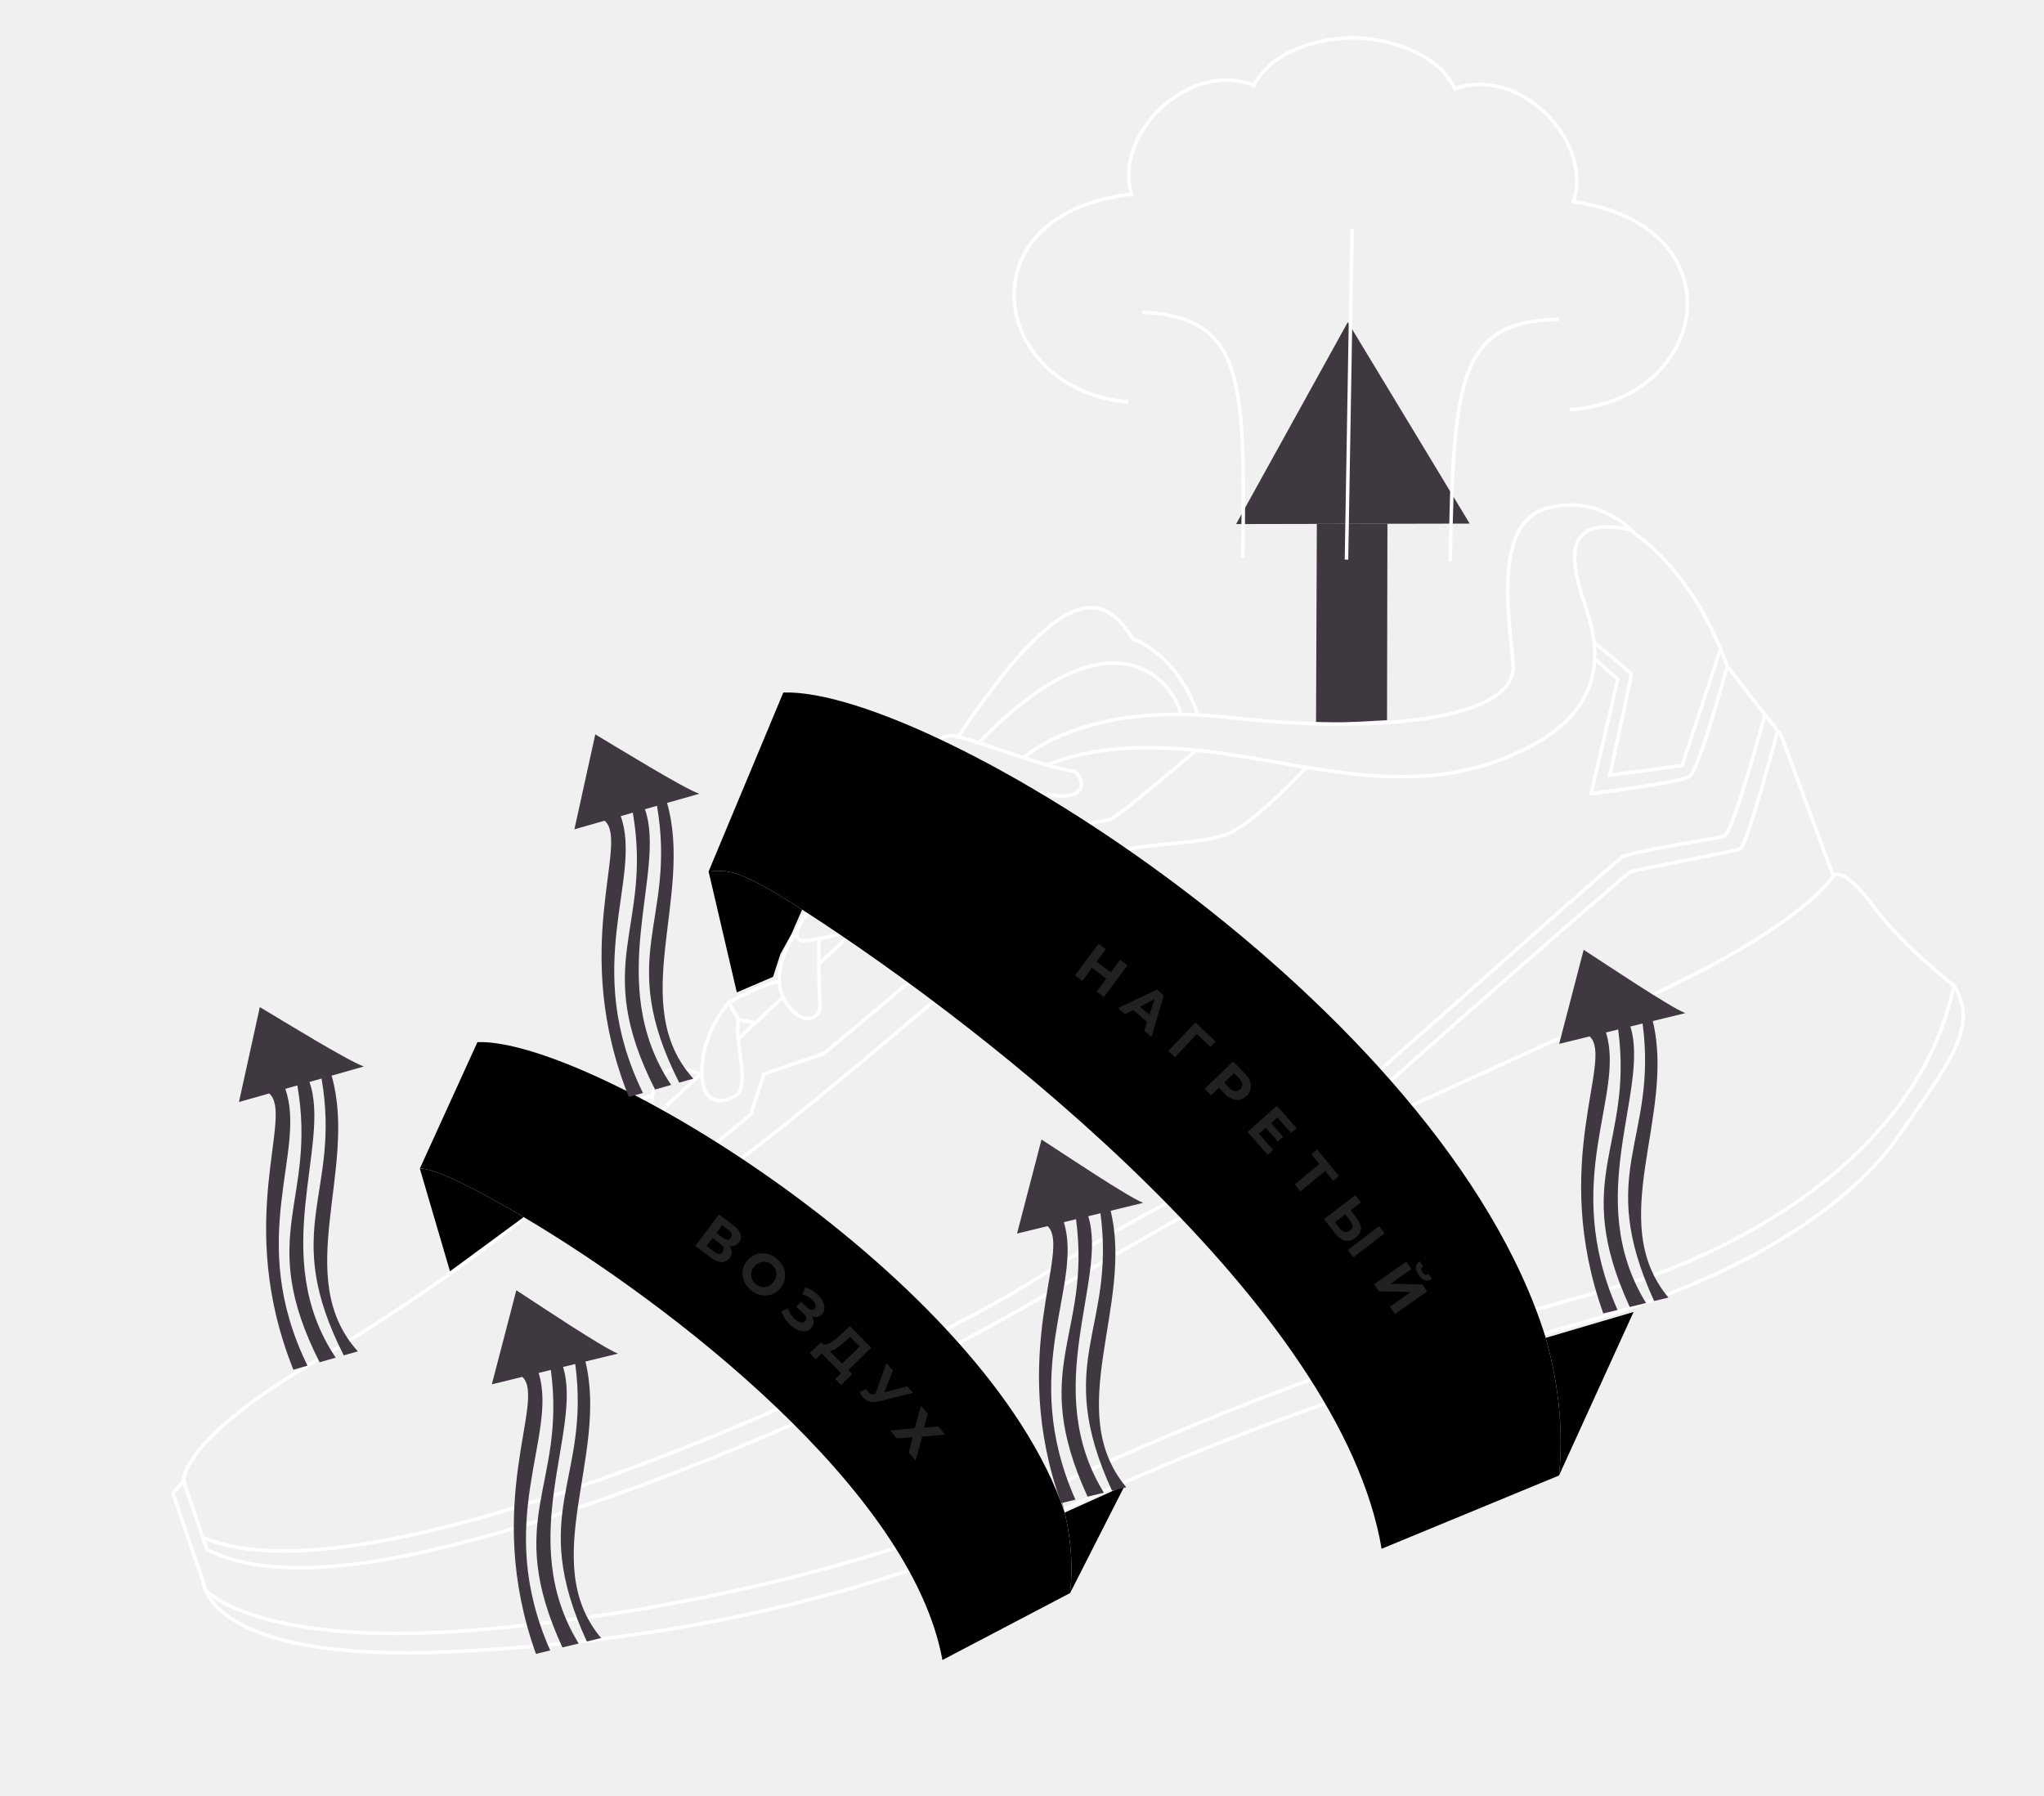
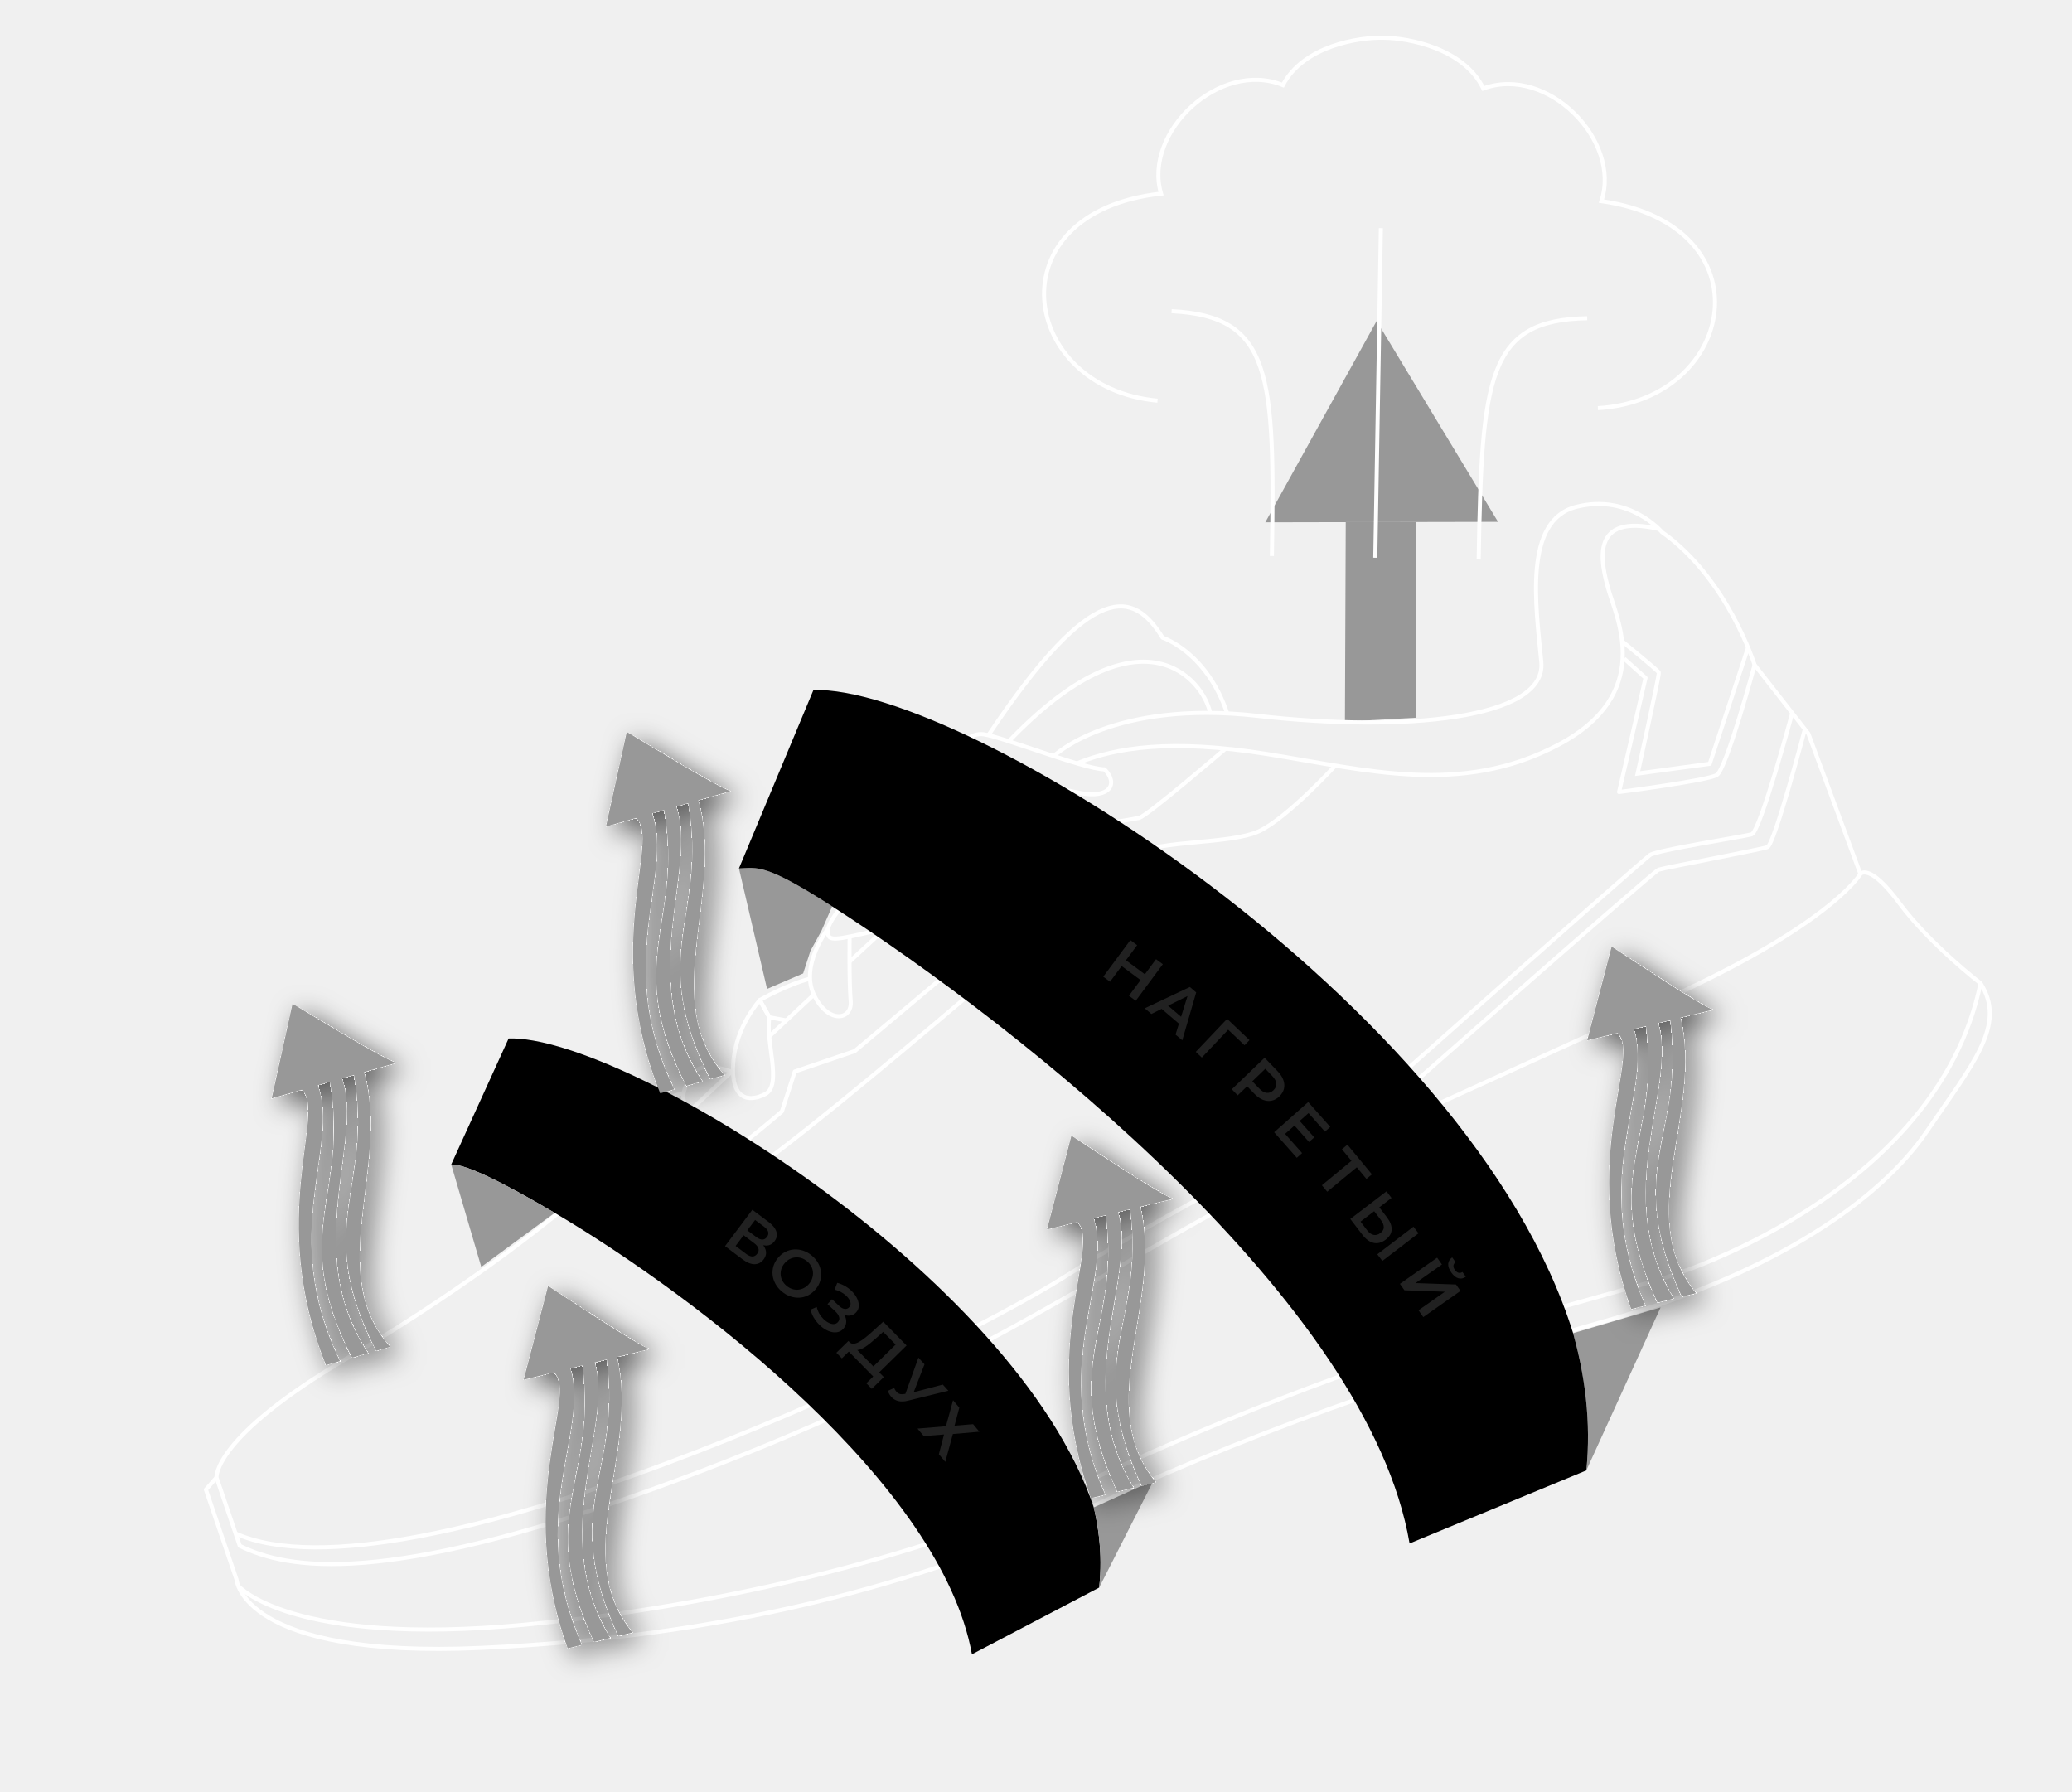
- <svg xmlns="http://www.w3.org/2000/svg" width="1162" height="1021" viewBox="0 0 1162 1021" fill="none">
-   <path d="M766.228 183.131L702.718 297.973L769.112 297.838L835.506 297.703L766.228 183.131Z" fill="#3F3840" />
-   <path d="M788.751 297.798L768.201 297.84L748.616 297.88L748.151 411.668L788.51 409.454L788.751 297.798Z" fill="#3F3840" />
-   <path d="M582.01 430.821C582.01 430.821 615.377 398.514 698.461 407.92C781.545 417.327 863.316 409.859 860.173 377.218C857.03 344.577 849.948 296.387 880.16 288.74C910.403 281.081 929.019 303.153 929.019 303.153C966.399 329.459 981.855 378.804 981.855 378.804L1012.55 418.052L1042.23 498.014C1042.23 498.014 1028.6 521.844 953.921 558.637C879.234 595.398 740.448 653.681 664.759 695.902C589.069 738.122 507.07 793.122 353.728 848.492C200.419 903.851 145.36 894.664 117.631 881.03L104.355 842.073C104.355 842.073 101.954 819.379 178.823 774.108C255.692 728.837 304.848 686.784 304.848 686.784" stroke="white" stroke-width="2" stroke-linejoin="round" />
-   <path d="M981.887 378.793C981.887 378.793 965.811 438.418 960.251 441.637C954.691 444.856 904.536 451.319 904.536 451.319L919.655 386.258L907.477 375.306" stroke="white" stroke-width="2" stroke-linejoin="round" />
-   <path d="M347.442 658.239C343.737 661.649 341.597 663.56 341.404 663.625C339.032 664.434 333.57 661.428 333.57 661.428L304.901 686.73C304.901 686.73 346.897 709.673 402.523 672.322C458.149 634.97 616.213 494.534 629.047 486.617C641.881 478.701 683.086 481.156 699.169 473.636C715.251 466.115 742.646 436.237 742.646 436.237" stroke="white" stroke-width="2" stroke-linejoin="round" />
-   <path d="M397.689 611.197C385.458 622.666 374.493 632.917 365.604 641.278" stroke="white" stroke-width="2" stroke-linejoin="round" />
-   <path d="M445.032 566.97C436.207 575.202 427.509 583.284 419.184 591.096" stroke="white" stroke-width="2" stroke-linejoin="round" />
-   <path d="M494.262 521.456C484.807 530.153 475.14 539.067 465.484 548.012" stroke="white" stroke-width="2" stroke-linejoin="round" />
-   <path d="M538.151 481.591C529.324 489.502 519.826 498.071 509.977 507.082" stroke="white" stroke-width="2" stroke-linejoin="round" />
-   <path d="M577.121 447.769C570.665 453.082 562.708 459.874 553.698 467.775" stroke="white" stroke-width="2" stroke-linejoin="round" />
-   <path d="M927.346 301.396C887.509 292.033 894.094 320.387 898.581 336.179C903.068 351.971 924.998 395.424 869.67 424.514C814.353 453.636 760.456 438.721 703.684 429.653C648.66 420.883 617.565 426.04 595.898 434.712" stroke="white" stroke-width="2" stroke-linejoin="round" />
-   <path d="M104.376 842.03L98.295 848.97L115.778 900.272C115.778 900.272 118.748 945.426 255.514 939.187C392.28 932.948 504.217 904.571 607.39 856.993C710.564 809.414 808.093 777.932 900.783 751.677C993.473 725.422 1053.76 683.583 1080.08 644.874C1106.4 606.166 1125.93 583.978 1110.74 560.309C1110.74 560.309 1081.9 538.177 1064.6 514.801C1047.32 491.414 1042.24 498.014 1042.24 498.014" stroke="white" stroke-width="2" stroke-linejoin="round" />
-   <path d="M1003.35 406.266C1003.35 406.266 985.064 474.122 980.177 475.43C975.301 476.769 926.643 484.369 922.27 487.183C917.896 489.998 716.022 669.27 716.022 669.27" stroke="white" stroke-width="2" stroke-linejoin="round" />
-   <path d="M1010.56 415.473C1010.56 415.473 993.222 481.363 989.15 482.75C985.078 484.138 930.406 494.466 927.104 495.592C923.801 496.717 743.272 656.083 743.272 656.083" stroke="white" stroke-width="2" stroke-linejoin="round" />
-   <path d="M680.021 426.587C680.021 426.587 635.329 464.936 630.826 466.006C626.334 467.107 590.891 472.529 589.705 472.933C588.519 473.337 582.72 503.264 582.72 503.264L468.438 599.004L434.258 610.653L426.912 633.412C426.912 633.412 392.373 663.541 373.302 672.689C354.231 681.836 319.054 674.177 319.054 674.177" stroke="white" stroke-width="2" stroke-linejoin="round" />
-   <path d="M611.006 438.404C599.167 438.215 553.025 420.013 542.066 418.415C531.108 416.817 522.631 432.375 524.565 434.793C526.509 437.244 580.05 448.488 596.945 451.856C613.839 455.224 619.171 446.715 611.006 438.404Z" stroke="white" stroke-width="2" stroke-linejoin="round" />
-   <path d="M524.565 434.794C524.565 434.794 525.539 450.673 531.829 468.5C538.119 486.326 554.455 505.595 564.3 496.049C569.167 490.167 560.403 478.732 556.236 472.386C552.07 466.04 541.718 439.864 541.718 439.864" stroke="white" stroke-width="2" stroke-linejoin="round" />
-   <path d="M529.461 489.383C504.217 491.652 486.514 485.911 486.618 482.332C486.723 478.753 491.168 469.008 496.808 466.656C502.448 464.304 530.397 464.299 530.397 464.299" stroke="white" stroke-width="2" stroke-linejoin="round" />
-   <path d="M503.352 488.905C514.738 517.484 518.421 538.059 510.918 540.616C500.786 544.069 495.412 527.04 490.933 509.277C486.422 491.525 486.618 482.332 486.618 482.332" stroke="white" stroke-width="2" stroke-linejoin="round" />
-   <path d="M544.716 418.944C605.012 328.717 627.789 336.952 644.108 363.313C644.108 363.313 669.229 371.394 680.98 406.505" stroke="white" stroke-width="2" stroke-linejoin="round" />
-   <path d="M375.238 632.269C367.296 628.39 370.958 618.661 376.641 611.392C382.323 604.123 398.126 610.798 398.126 610.798" stroke="white" stroke-width="2" stroke-linejoin="round" />
-   <path d="M370.89 622.871C354.492 626.42 349.299 639.534 347.48 652.787C345.662 666.039 355.499 672.851 363.384 668.16C371.269 663.469 365.934 640.987 365.934 640.987L374.365 633.068" stroke="white" stroke-width="2" stroke-linejoin="round" />
-   <path d="M485.999 529.032C455.037 536.577 453.727 536.2 453.052 531.277C452.376 526.354 461.677 515.526 462.52 515.059C463.363 514.593 490.327 506.764 490.327 506.764" stroke="white" stroke-width="2" stroke-linejoin="round" />
-   <path d="M465.56 533.743C465.56 533.743 465.185 559.316 466.169 570.396C467.154 581.477 453.211 583.723 445.171 566.852C437.142 550.012 453.21 529.219 453.21 529.219" stroke="white" stroke-width="2" stroke-linejoin="round" />
-   <path d="M419.783 579.726C417.289 592.887 427.272 618.294 417.536 623.437C407.801 628.58 397.578 626.41 399.142 605.585C400.706 584.76 414.308 569.961 414.308 569.961L419.794 579.759L419.783 579.726Z" stroke="white" stroke-width="2" stroke-linejoin="round" />
-   <path d="M442.956 557.728C429.887 560.965 414.296 569.929 414.296 569.929L419.782 579.726L429.478 581.504" stroke="white" stroke-width="2" stroke-linejoin="round" />
-   <path d="M671.251 406.206C667.375 387.164 631.927 343.845 556.437 422.358" stroke="white" stroke-width="2" stroke-linejoin="round" />
-   <path d="M906.232 365.351C906.232 365.351 926.837 382.021 927.241 383.207C927.645 384.394 915.125 440.803 915.125 440.803L956.277 435.225L978.136 368.941" stroke="white" stroke-width="2" stroke-miterlimit="10" />
-   <path d="M116.81 903.929C116.81 903.929 146.619 938.576 279.904 926.008C413.189 913.44 527.473 878.931 596.33 846.59C665.187 814.249 751.943 778.457 839.086 754.093C926.196 729.739 928.184 729.061 930.172 728.384C932.16 727.706 1085.54 682.309 1110.78 560.33" stroke="white" stroke-width="2" stroke-linejoin="round" />
-   <path d="M747.405 641.434C747.405 641.434 664.329 679.622 588.73 727.359C513.131 775.096 211.377 916.472 115.282 874.03" stroke="white" stroke-width="2" stroke-miterlimit="10" />
-   <path d="M601.885 847.884C608.026 867.068 610.506 886.476 608.347 905.777L535.755 943.847C518.278 847.213 380.571 740.951 297.71 692.003C268.124 674.527 246.808 664.136 238.669 664.407L271.424 592.516C336.2 590.361 560.369 726.718 605.27 860.036C605.548 860.862 601.62 847.057 601.885 847.884Z" fill="currentColor" />
-   <path fill-rule="evenodd" clip-rule="evenodd" d="M238.669 664.407L255.814 722.824L297.71 692.003C268.124 674.527 246.808 664.136 238.669 664.407Z" fill="currentColor" filter="url(#filter-darken)" />
-   <path d="M639.422 844.638L608.347 905.777C610.506 886.476 608.026 867.068 601.885 847.884C601.62 847.057 605.548 860.862 605.27 860.036L639.422 844.638Z" fill="currentColor" filter="url(#filter-darken)" />
-   <path d="M886.295 838.936C889.042 811.592 885.731 784.079 877.645 756.87C877.339 755.842 880.967 768.235 878.742 760.668L928.68 745.946L886.295 838.936Z" fill="currentColor" filter="url(#filter-darken)" />
-   <path fill-rule="evenodd" clip-rule="evenodd" d="M402.834 495.507C413.457 495.154 417.334 492.293 456.019 517.17L449.892 531.127L443.619 542.541L439.463 555.414L418.873 564.248L402.834 495.507Z" fill="currentColor" filter="url(#filter-darken)" />
-   <path d="M886.295 838.936L785.442 880.598C762.268 743.59 564.365 586.844 456.019 517.17C417.334 492.293 413.457 495.154 402.834 495.507L445.323 393.749C529.937 390.935 819.939 571.403 878.742 760.668C880.967 768.235 877.339 755.842 877.645 756.87C885.731 784.079 889.042 811.592 886.295 838.936Z" fill="currentColor" />
-   <g filter="url(#filter0_d_7916_9437)">
-     <path d="M636.802 545.765L640.966 548.852L627.628 566.847L623.463 563.761L628.932 556.382L620.757 550.323L615.288 557.701L611.123 554.614L624.462 536.619L628.626 539.705L623.367 546.801L631.543 552.86L636.802 545.765Z" fill="#212121" />
+ <svg xmlns="http://www.w3.org/2000/svg" width="1020" height="882" viewBox="0 0 1020 882" fill="none">
+   <path d="M677.679 158.017L622.88 257.108L680.167 256.991L737.455 256.875L677.679 158.017Z" fill="#989898" />
+   <path d="M697.113 256.957L679.381 256.993L662.482 257.027L662.081 355.208L696.905 353.298L697.113 256.957Z" fill="#989898" />
+   <path d="M518.732 372.17C518.732 372.17 547.523 344.272 619.211 352.395C690.899 360.518 761.455 354.069 758.743 325.883C756.031 297.697 749.92 256.084 775.988 249.481C802.083 242.868 818.146 261.927 818.146 261.927C850.399 284.642 863.735 327.252 863.735 327.252L890.221 361.144L915.833 430.192C915.833 430.192 904.066 450.77 839.632 482.541C775.189 514.285 655.44 564.613 590.131 601.071C524.823 637.529 454.071 685.022 321.762 732.835C189.48 780.639 141.973 772.706 118.047 760.933L106.592 727.292C106.592 727.292 104.52 707.696 170.846 668.604C237.171 629.512 279.585 593.198 279.585 593.198" stroke="white" stroke-width="2" stroke-linejoin="round" />
+   <path d="M863.763 327.242C863.763 327.242 849.892 378.73 845.095 381.509C840.298 384.289 797.022 389.87 797.022 389.87L810.067 333.688L799.559 324.231" stroke="white" stroke-width="2" stroke-linejoin="round" />
+   <path d="M316.337 568.55C313.141 571.494 311.294 573.144 311.128 573.201C309.08 573.899 304.368 571.303 304.368 571.303L279.631 593.152C279.631 593.152 315.867 612.964 363.863 580.71C411.86 548.457 548.244 427.188 559.318 420.351C570.391 413.515 605.945 415.636 619.822 409.142C633.698 402.648 657.336 376.848 657.336 376.848" stroke="white" stroke-width="2" stroke-linejoin="round" />
+   <path d="M359.693 527.928C349.139 537.831 339.678 546.683 332.008 553.903" stroke="white" stroke-width="2" stroke-linejoin="round" />
+   <path d="M400.543 489.736C392.928 496.845 385.423 503.824 378.24 510.569" stroke="white" stroke-width="2" stroke-linejoin="round" />
+   <path d="M443.02 450.436C434.862 457.946 426.521 465.643 418.189 473.367" stroke="white" stroke-width="2" stroke-linejoin="round" />
+   <path d="M480.889 416.012C473.272 422.843 465.077 430.243 456.579 438.024" stroke="white" stroke-width="2" stroke-linejoin="round" />
+   <path d="M514.516 386.803C508.945 391.391 502.08 397.256 494.306 404.079" stroke="white" stroke-width="2" stroke-linejoin="round" />
+   <path d="M816.705 260.409C782.331 252.323 788.013 276.807 791.885 290.444C795.756 304.081 814.678 341.603 766.939 366.723C719.21 391.87 672.705 378.991 623.72 371.16C576.243 363.587 549.412 368.041 530.717 375.529" stroke="white" stroke-width="2" stroke-linejoin="round" />
+   <path d="M106.61 727.255L101.363 733.248L116.448 777.548C116.448 777.548 119.01 816.539 237.018 811.152C355.025 805.764 451.608 781.261 540.631 740.176C629.654 699.091 713.806 671.905 793.782 649.234C873.759 626.562 925.778 590.433 948.486 557.008C971.195 523.583 988.046 504.423 974.942 483.985C974.942 483.985 950.061 464.874 935.128 444.688C920.222 424.492 915.833 430.192 915.833 430.192" stroke="white" stroke-width="2" stroke-linejoin="round" />
+   <path d="M882.277 350.965C882.277 350.965 866.503 409.56 862.286 410.689C858.079 411.846 816.095 418.408 812.322 420.838C808.548 423.269 634.362 578.074 634.362 578.074" stroke="white" stroke-width="2" stroke-linejoin="round" />
+   <path d="M888.506 358.918C888.506 358.918 873.543 415.815 870.029 417.013C866.516 418.212 819.343 427.13 816.493 428.102C813.644 429.074 657.875 566.689 657.875 566.689" stroke="white" stroke-width="2" stroke-linejoin="round" />
+   <path d="M603.301 368.514C603.301 368.514 564.738 401.629 560.853 402.552C556.977 403.503 526.396 408.185 525.372 408.534C524.348 408.883 519.345 434.725 519.345 434.725L420.738 517.399L391.246 527.457L384.907 547.11C384.907 547.11 355.106 573.127 338.651 581.026C322.195 588.925 291.843 582.311 291.843 582.311" stroke="white" stroke-width="2" stroke-linejoin="round" />
+   <path d="M543.752 378.718C533.537 378.555 493.724 362.837 484.268 361.458C474.812 360.078 467.499 373.512 469.167 375.601C470.845 377.717 517.042 387.426 531.619 390.334C546.197 393.243 550.797 385.895 543.752 378.718Z" stroke="white" stroke-width="2" stroke-linejoin="round" />
+   <path d="M469.166 375.602C469.166 375.602 470.006 389.314 475.433 404.708C480.86 420.101 494.956 436.74 503.451 428.497C507.65 423.418 500.088 413.543 496.493 408.063C492.898 402.583 483.966 379.98 483.966 379.98" stroke="white" stroke-width="2" stroke-linejoin="round" />
+   <path d="M473.39 422.739C451.608 424.698 436.333 419.74 436.423 416.65C436.514 413.56 440.349 405.144 445.215 403.114C450.082 401.083 474.197 401.079 474.197 401.079" stroke="white" stroke-width="2" stroke-linejoin="round" />
+   <path d="M450.864 422.325C460.688 447.004 463.866 464.771 457.392 466.979C448.649 469.961 444.013 455.256 440.148 439.917C436.256 424.588 436.425 416.65 436.425 416.65" stroke="white" stroke-width="2" stroke-linejoin="round" />
+   <path d="M486.553 361.914C538.579 284.002 558.231 291.113 572.313 313.876C572.313 313.876 593.988 320.854 604.127 351.173" stroke="white" stroke-width="2" stroke-linejoin="round" />
+   <path d="M340.32 546.123C333.467 542.774 336.627 534.372 341.53 528.095C346.433 521.818 360.068 527.582 360.068 527.582" stroke="white" stroke-width="2" stroke-linejoin="round" />
+   <path d="M336.569 538.007C322.42 541.071 317.939 552.396 316.37 563.84C314.801 575.284 323.289 581.165 330.092 577.114C336.896 573.063 332.292 553.65 332.292 553.65L339.567 546.812" stroke="white" stroke-width="2" stroke-linejoin="round" />
+   <path d="M435.891 456.977C409.176 463.493 408.046 463.167 407.463 458.916C406.88 454.665 414.905 445.314 415.633 444.912C416.36 444.509 439.626 437.749 439.626 437.749" stroke="white" stroke-width="2" stroke-linejoin="round" />
+   <path d="M418.254 461.045C418.254 461.045 417.93 483.128 418.78 492.696C419.629 502.264 407.598 504.204 400.661 489.635C393.733 475.094 407.598 457.139 407.598 457.139" stroke="white" stroke-width="2" stroke-linejoin="round" />
+   <path d="M378.756 500.752C376.604 512.117 385.217 534.056 376.817 538.497C368.417 542.938 359.596 541.064 360.946 523.082C362.295 505.099 374.031 492.32 374.031 492.32L378.765 500.78L378.756 500.752Z" stroke="white" stroke-width="2" stroke-linejoin="round" />
+   <path d="M398.753 481.757C387.477 484.552 374.024 492.292 374.024 492.292L378.758 500.752L387.124 502.287" stroke="white" stroke-width="2" stroke-linejoin="round" />
+   <path d="M595.733 350.916C592.388 334.473 561.802 297.066 496.667 364.863" stroke="white" stroke-width="2" stroke-linejoin="round" />
+   <path d="M798.484 315.635C798.484 315.635 816.263 330.03 816.611 331.054C816.96 332.079 806.157 380.789 806.157 380.789L841.665 375.973L860.526 318.735" stroke="white" stroke-width="2" stroke-miterlimit="10" />
+   <path d="M117.34 780.705C117.34 780.705 143.06 810.624 258.064 799.771C373.067 788.918 471.677 759.119 531.089 731.192C590.502 703.265 665.358 672.358 740.549 651.319C815.711 630.289 817.427 629.704 819.142 629.119C820.857 628.534 953.196 589.333 974.98 484.002" stroke="white" stroke-width="2" stroke-linejoin="round" />
+   <path d="M661.441 554.039C661.441 554.039 589.76 587.015 524.53 628.237C459.3 669.458 198.935 791.539 116.019 754.89" stroke="white" stroke-width="2" stroke-miterlimit="10" />
+   <path d="M535.52 731.516C540.818 748.068 542.958 764.815 541.095 781.468L478.459 814.317C463.379 730.937 344.561 639.25 273.065 597.016C247.537 581.936 229.144 572.971 222.121 573.205L250.384 511.174C306.276 509.315 499.698 626.969 538.44 742.001C538.68 742.714 535.291 730.802 535.52 731.516Z" fill="currentColor" />
+   <path fill-rule="evenodd" clip-rule="evenodd" d="M222.121 573.205L236.915 623.609L273.065 597.016C247.537 581.936 229.144 572.971 222.121 573.205Z" fill="#989898" />
+   <path d="M567.908 728.715L541.095 781.468C542.958 764.815 540.818 748.068 535.52 731.516C535.291 730.802 538.68 742.714 538.44 742.001L567.908 728.715Z" fill="#989898" />
+   <path d="M780.919 723.795C783.289 700.202 780.433 676.462 773.455 652.986C773.192 652.098 776.322 662.791 774.402 656.263L817.49 643.56L780.919 723.795Z" fill="#989898" />
+   <path fill-rule="evenodd" clip-rule="evenodd" d="M363.769 427.471C372.935 427.166 376.28 424.697 409.659 446.162L404.373 458.205L398.96 468.054L395.374 479.161L377.608 486.784L363.769 427.471Z" fill="#989898" />
+   <path d="M780.919 723.795L693.899 759.743C673.903 641.527 503.144 506.28 409.659 446.162C376.28 424.697 372.935 427.166 363.769 427.471L400.431 339.67C473.438 337.242 723.665 492.957 774.402 656.263C776.322 662.791 773.192 652.098 773.455 652.986C780.433 676.462 783.289 700.202 780.919 723.795Z" fill="currentColor" />
+   <path d="M569.095 472.147L572.437 474.624L559.098 492.62L555.756 490.143L569.095 472.147ZM546.45 483.245L543.108 480.768L556.446 462.772L559.788 465.249L546.45 483.245ZM561.73 482.621L551.884 475.323L553.999 472.469L563.845 479.767L561.73 482.621Z" fill="#212121" />
+   <path d="M563.534 496.33L585.743 485.837L588.859 488.496L582.008 512.098L578.697 509.273L585.21 488.285L586.476 489.365L566.795 499.114L563.534 496.33ZM570.429 495.4L573.4 493.644L582.6 501.497L581.333 504.707L570.429 495.4Z" fill="#212121" />
+   <path d="M588.659 517.765L604.08 501.519L615.104 511.983L612.658 514.514L603.908 506.209L605.287 506.15L591.63 520.585L588.659 517.765Z" fill="#212121" />
+   <path d="M606.398 536.189L622.54 520.659L628.93 527.3C630.305 528.73 631.25 530.174 631.765 531.632C632.295 533.106 632.396 534.534 632.067 535.916C631.739 537.297 630.983 538.558 629.799 539.697C628.615 540.835 627.327 541.542 625.933 541.817C624.54 542.092 623.117 541.936 621.665 541.35C620.228 540.779 618.821 539.779 617.446 538.349L612.653 533.368L615.347 533.352L609.282 539.187L606.398 536.189ZM615.024 533.663L615.19 530.927L619.849 535.77C621.121 537.092 622.352 537.818 623.541 537.946C624.761 538.075 625.878 537.652 626.893 536.676C627.923 535.685 628.389 534.585 628.292 533.376C628.209 532.182 627.532 530.925 626.26 529.602L621.601 524.76L624.363 524.677L615.024 533.663Z" fill="#212121" />
+   <path d="M639.586 551.537L646.973 559.87L644.411 562.141L637.024 553.808L639.586 551.537ZM632.614 558.145L640.999 567.603L638.389 569.917L627.245 557.345L644.007 542.486L654.854 554.723L652.244 557.036L644.156 547.913L632.614 558.145Z" fill="#212121" />
+   <path d="M650.745 583.428L666.091 570.753L665.933 572.17L660.594 565.706L663.308 563.464L675.372 578.071L672.658 580.312L667.319 573.848L668.72 573.936L653.373 586.611L650.745 583.428Z" fill="#212121" />
+   <path d="M682.76 599.218C684.378 601.338 685.153 603.337 685.083 605.215C685.014 607.093 684.03 608.757 682.131 610.207C680.13 611.734 678.127 612.257 676.122 611.775C674.146 611.297 672.298 609.93 670.576 607.675L664.731 600.019L682.535 586.426L685.021 589.682L678.993 594.284L682.76 599.218ZM673.003 605.581C673.974 606.852 675.021 607.609 676.146 607.851C677.283 608.11 678.419 607.806 679.556 606.939C680.675 606.084 681.223 605.115 681.201 604.032C681.196 602.935 680.701 601.743 679.718 600.454L676.475 596.206L669.76 601.333L673.003 605.581ZM678.013 617.416L695.817 603.824L698.303 607.079L680.499 620.672L678.013 617.416Z" fill="#212121" />
+   <path d="M689.149 631.963L707.474 619.08L709.83 622.431L696.819 631.577L716.749 632.274L718.976 635.441L700.652 648.324L698.296 644.973L711.28 635.845L691.376 635.13L689.149 631.963ZM714.428 626.356C713.324 624.786 712.821 623.366 712.92 622.097C713.031 620.845 713.682 619.787 714.874 618.923L716.549 621.306C715.916 621.777 715.565 622.336 715.499 622.983C715.444 623.647 715.68 624.354 716.208 625.105C716.736 625.855 717.321 626.317 717.965 626.491C718.62 626.682 719.277 626.559 719.935 626.122L721.592 628.478C720.375 629.308 719.153 629.554 717.926 629.217C716.698 628.881 715.532 627.927 714.428 626.356Z" fill="#212121" />
+   <path d="M356.915 613.409L370.369 595.499L378.377 601.515C380.39 603.027 381.658 604.606 382.182 606.254C382.718 607.884 382.429 609.441 381.314 610.925C380.212 612.392 378.823 613.123 377.146 613.117C375.482 613.095 373.772 612.423 372.015 611.104L373.167 610.529C375.163 612.028 376.405 613.588 376.895 615.21C377.384 616.831 377.059 618.401 375.919 619.919C374.753 621.472 373.265 622.262 371.456 622.29C369.66 622.302 367.644 621.468 365.41 619.79L356.915 613.409ZM362.112 613.31L367.229 617.154C368.389 618.026 369.428 618.472 370.345 618.494C371.275 618.499 372.08 618.05 372.759 617.146C373.438 616.242 373.633 615.361 373.343 614.503C373.067 613.628 372.349 612.755 371.189 611.884L366.072 608.04L362.112 613.31ZM367.897 605.609L372.349 608.953C373.424 609.761 374.403 610.163 375.286 610.159C376.182 610.138 376.938 609.719 377.553 608.9C378.193 608.047 378.392 607.196 378.15 606.347C377.907 605.497 377.249 604.669 376.174 603.862L371.722 600.518L367.897 605.609Z" fill="#212121" />
+   <path d="M384.854 635.707C383.517 634.578 382.473 633.319 381.719 631.929C380.966 630.54 380.504 629.103 380.334 627.618C380.177 626.118 380.317 624.645 380.756 623.2C381.208 621.739 381.97 620.373 383.044 619.101C384.117 617.83 385.329 616.857 386.68 616.183C388.045 615.492 389.474 615.107 390.965 615.026C392.471 614.93 393.972 615.136 395.468 615.645C396.965 616.155 398.373 616.967 399.693 618.082C401.03 619.21 402.067 620.463 402.804 621.839C403.557 623.228 404.012 624.674 404.169 626.174C404.339 627.659 404.199 629.131 403.747 630.592C403.309 632.037 402.553 633.395 401.479 634.667C400.406 635.938 399.187 636.919 397.822 637.61C396.457 638.3 395.029 638.686 393.537 638.766C392.045 638.847 390.551 638.632 389.055 638.123C387.575 637.627 386.174 636.822 384.854 635.707ZM387.183 632.899C388.047 633.628 388.97 634.156 389.951 634.482C390.932 634.808 391.919 634.929 392.911 634.845C393.917 634.745 394.869 634.46 395.768 633.991C396.697 633.519 397.533 632.843 398.276 631.962C399.019 631.082 399.539 630.153 399.835 629.174C400.161 628.193 400.282 627.206 400.198 626.214C400.128 625.206 399.85 624.245 399.364 623.332C398.879 622.42 398.204 621.599 397.34 620.869C396.476 620.14 395.553 619.612 394.572 619.286C393.607 618.974 392.614 618.861 391.592 618.947C390.6 619.031 389.639 619.309 388.71 619.781C387.811 620.251 386.99 620.925 386.247 621.806C385.517 622.669 384.99 623.592 384.664 624.573C384.354 625.568 384.234 626.57 384.304 627.578C384.388 628.57 384.673 629.523 385.159 630.436C385.644 631.348 386.319 632.169 387.183 632.899Z" fill="#212121" />
+   <path d="M399.01 644.66L402.065 643.35C402.317 644.488 402.734 645.575 403.314 646.611C403.925 647.645 404.637 648.556 405.45 649.341C406.264 650.127 407.1 650.731 407.961 651.153C408.837 651.589 409.667 651.793 410.451 651.765C411.235 651.737 411.91 651.418 412.477 650.809C413.16 650.075 413.364 649.245 413.089 648.319C412.845 647.392 412.207 646.449 411.176 645.49L407.357 641.937L409.581 639.547L413.165 642.882C414.087 643.74 414.972 644.214 415.82 644.304C416.684 644.409 417.414 644.141 418.01 643.501C418.504 642.97 418.739 642.372 418.716 641.709C418.707 641.06 418.494 640.381 418.076 639.672C417.674 638.977 417.106 638.303 416.373 637.65C415.67 636.996 414.835 636.422 413.866 635.929C412.912 635.42 411.902 635.048 410.837 634.815L412.166 631.462C413.705 631.874 415.139 632.494 416.467 633.322C417.81 634.164 418.969 635.126 419.944 636.208C420.919 637.29 421.646 638.419 422.126 639.594C422.622 640.784 422.83 641.938 422.749 643.058C422.683 644.163 422.251 645.144 421.451 646.003C420.725 646.784 419.867 647.283 418.879 647.5C417.92 647.715 416.929 647.653 415.906 647.312C414.882 646.972 413.894 646.358 412.941 645.472L413.756 644.831C414.834 645.834 415.596 646.893 416.044 648.009C416.522 649.124 416.682 650.205 416.523 651.252C416.38 652.314 415.916 653.267 415.132 654.11C414.39 654.907 413.526 655.428 412.539 655.675C411.566 655.906 410.532 655.906 409.437 655.674C408.356 655.426 407.268 654.982 406.174 654.342C405.093 653.686 404.075 652.87 403.119 651.893C402.164 650.916 401.324 649.814 400.6 648.588C399.893 647.375 399.363 646.066 399.01 644.66Z" fill="#212121" />
+   <path d="M428.802 673.727L440.907 661.847L434.765 655.59L431.821 658.255C430.711 659.255 429.631 660.18 428.582 661.03C427.563 661.881 426.576 662.595 425.62 663.175C424.679 663.769 423.8 664.168 422.984 664.372C422.167 664.575 421.459 664.539 420.858 664.261L418.177 660.616C418.714 661.224 419.375 661.502 420.16 661.449C420.96 661.411 421.845 661.125 422.816 660.591C423.786 660.057 424.834 659.343 425.959 658.449C427.099 657.539 428.292 656.517 429.54 655.382L434.79 650.589L446.288 662.305L431.671 676.65L428.802 673.727ZM411.723 665.873L417.661 660.09L435.077 677.836L429.161 683.641L426.472 680.901L429.875 677.561L417.839 665.297L414.436 668.636L411.723 665.873Z" fill="#212121" />
+   <path d="M440.173 683.205C440.659 684.348 441.274 685.187 442.017 685.723C442.76 686.259 443.779 686.417 445.074 686.195L447.062 685.866L447.673 685.874L464.115 681.543L466.861 684.583L446.924 689.484C445.27 689.914 443.786 689.989 442.471 689.711C441.156 689.433 440.045 688.855 439.138 687.979C438.23 687.132 437.539 686.017 437.065 684.633L440.173 683.205ZM444.949 688.206L452.124 668.27L455.106 671.57L448.847 687.746L444.949 688.206Z" fill="#212121" />
+   <path d="M469.171 689.248L472.25 692.93L469.893 701.784L479.024 701.031L482.144 704.763L469.072 705.891L465.35 719.598L462.189 715.818L464.713 706.115L454.737 706.907L451.658 703.224L465.665 702.066L469.171 689.248Z" fill="#212121" />
+   <g filter="url(#filter0_d_60_41995)">
+     <path d="M325.009 538.176C295.677 465.159 325.585 413.381 313.127 402.639L298.306 406.858L308.546 360.282C320.555 367.448 351.987 386.813 359.565 389.419C354.822 390.769 343.756 393.919 343.756 393.919C356.822 439.814 323.866 492.856 356.626 529.176L349.71 531.144C318.051 468.712 348.566 452.087 338.816 395.326L332.888 397.013C343.748 427.659 312.295 482.259 345.758 532.27L337.853 534.52C306.195 472.088 336.71 455.462 326.96 398.701L321.031 400.388C331.892 431.034 301.255 473.494 331.925 536.207L325.009 538.176Z" fill="#989898" />
  </g>
-   <g filter="url(#filter1_d_7916_9437)">
-     <path d="M650.528 585.994L652.136 581.055L644.225 574.303L639.6 576.666L635.56 573.217L657.696 562.661L661.59 565.985L654.666 589.525L650.528 585.994ZM648.046 572.389L653.45 577.001L656.315 568.172L648.046 572.389Z" fill="#212121" />
+   <g filter="url(#filter1_d_60_41995)">
+     <path d="M160.464 671.969C131.132 598.952 161.04 547.174 148.582 536.432L133.761 540.651L144.001 494.075C156.01 501.241 187.442 520.606 195.02 523.212C190.277 524.562 179.211 527.712 179.211 527.712C192.277 573.607 159.321 626.649 192.081 662.968L185.165 664.937C153.506 602.505 184.021 585.88 174.271 529.119L168.343 530.806C179.203 561.452 147.75 616.052 181.213 666.063L173.308 668.313C141.65 605.881 172.165 589.255 162.415 532.494L156.486 534.181C167.347 564.827 136.71 607.287 167.38 670L160.464 671.969Z" fill="#989898" />
  </g>
-   <g filter="url(#filter2_d_7916_9437)">
-     <path d="M691.081 592.226L688.149 595.267L680.421 587.931L667.931 601.137L664.194 597.59L679.615 581.343L691.081 592.226Z" fill="#212121" />
+   <g filter="url(#filter2_d_60_41995)">
+     <path d="M279.443 811.389C252.934 737.3 284.806 686.708 272.77 675.495L257.798 679.142L269.817 632.994C281.542 640.615 312.209 661.172 319.681 664.066C314.89 665.234 303.711 667.957 303.711 667.957C315.006 714.319 280.04 766.058 311.382 803.608L304.395 805.31C275.155 741.709 306.286 726.267 298.72 669.173L292.732 670.632C302.409 701.672 268.883 755.024 300.403 806.282L292.418 808.228C263.178 744.627 294.308 729.185 286.743 672.091L280.755 673.55C290.431 704.59 258.188 745.843 286.429 809.687L279.443 811.389Z" fill="#989898" />
  </g>
-   <g filter="url(#filter3_d_7916_9437)">
-     <path d="M707.757 610.479C711.906 614.791 712.265 619.641 708.644 623.124C705.047 626.585 700.214 626.039 696.065 621.727L692.937 618.476L688.487 622.757L684.892 619.022L701.035 603.491L707.757 610.479ZM698.91 618.591C701.106 620.874 703.253 621.029 705.006 619.342C706.781 617.634 706.71 615.483 704.513 613.2L701.585 610.156L695.981 615.547L698.91 618.591Z" fill="#212121" />
+   <g filter="url(#filter3_d_60_41995)">
+     <path d="M537.065 737.428C510.556 663.339 542.428 612.747 530.392 601.534L515.42 605.181L527.439 559.033C539.164 566.654 569.831 587.211 577.303 590.106C572.512 591.273 561.333 593.996 561.333 593.996C572.628 640.358 537.662 692.097 569.004 729.647L562.017 731.349C532.777 667.748 563.908 652.306 556.343 595.212L550.354 596.671C560.031 627.711 526.505 681.063 558.025 732.321L550.04 734.267C520.8 670.666 551.93 655.224 544.365 598.13L538.377 599.589C548.053 630.629 515.81 671.882 544.052 735.726L537.065 737.428Z" fill="#989898" />
  </g>
-   <g filter="url(#filter4_d_7916_9437)">
-     <path d="M715.677 644.693L723.765 653.817L720.652 656.576L709.147 643.598L725.909 628.739L737.138 641.406L734.025 644.166L726.214 635.353L722.574 638.58L729.473 646.362L726.456 649.037L719.557 641.255L715.677 644.693Z" fill="#212121" />
+   <g filter="url(#filter4_d_60_41995)">
+     <path d="M802.994 644.354C776.485 570.264 808.357 519.672 796.321 508.46L781.349 512.107L793.368 465.959C805.093 473.58 835.759 494.137 843.231 497.031C838.441 498.198 827.262 500.922 827.262 500.922C838.557 547.284 803.59 599.023 834.933 636.572L827.946 638.275C798.706 574.674 829.836 559.232 822.271 502.138L816.283 503.597C825.959 534.637 792.434 587.989 823.954 639.247L815.969 641.192C786.729 577.592 817.859 562.149 810.294 505.056L804.305 506.515C813.982 537.555 781.738 578.807 809.98 642.651L802.994 644.354Z" fill="#989898" />
  </g>
-   <g filter="url(#filter5_d_7916_9437)">
-     <path d="M761.167 668.606L757.91 671.296L753.346 665.769L739.331 677.344L736.071 673.396L750.085 661.822L745.541 656.319L748.798 653.63L761.167 668.606Z" fill="#212121" />
-   </g>
-   <g filter="url(#filter6_d_7916_9437)">
-     <path d="M771.276 692.627C774.558 696.926 774.515 700.824 770.674 703.756C766.579 706.882 762.371 705.747 758.875 701.169L752.739 693.132L770.543 679.539L773.67 683.634L767.82 688.1L771.276 692.627ZM766.196 710.758L784 697.165L787.127 701.26L769.323 714.853L766.196 710.758ZM761.753 698.61C763.365 700.721 765.423 701.202 767.432 699.668C769.391 698.173 769.234 696.28 767.603 694.144L764.768 690.43L758.918 694.896L761.753 698.61Z" fill="#212121" />
-   </g>
-   <g filter="url(#filter7_d_7916_9437)">
-     <path d="M806.577 724.959C804.129 721.477 804.465 718.894 807.012 717.064L809.055 719.97C807.817 720.88 807.659 722.046 808.671 723.486C809.647 724.874 810.835 725.173 812.11 724.316L814.153 727.221C811.569 728.999 808.988 728.388 806.577 724.959ZM781.13 730.214L799.455 717.331L802.418 721.546L790.48 729.938L808.564 730.289L811.362 734.269L793.037 747.151L790.092 742.963L802.004 734.589L783.946 734.219L781.13 730.214Z" fill="#212121" />
-   </g>
-   <g filter="url(#filter8_d_7916_9437)">
-     <path d="M414.673 708.39C416.367 710.664 416.455 713.051 414.821 715.226C412.477 718.347 408.604 718.44 404.076 715.038L395.249 708.408L408.703 690.498L417.043 696.764C421.188 699.877 422.395 703.385 420.166 706.353C418.801 708.17 416.836 708.815 414.673 708.39ZM410.516 696.663L407.248 701.012L411.112 703.914C412.903 705.26 414.407 705.229 415.483 703.796C416.54 702.389 416.17 700.91 414.379 699.565L410.516 696.663ZM406.229 711.853C408.148 713.294 409.703 713.302 410.875 711.741C412.009 710.232 411.549 708.766 409.631 707.324L405.076 703.903L401.675 708.432L406.229 711.853Z" fill="#212121" />
-   </g>
-   <g filter="url(#filter9_d_7916_9437)">
-     <path d="M426.748 733.449C421.345 728.887 420.563 721.777 424.857 716.691C429.151 711.606 436.291 711.185 441.695 715.747C447.074 720.289 447.9 727.395 443.586 732.505C439.271 737.615 432.127 737.991 426.748 733.449ZM429.597 730.075C432.653 732.655 436.83 732.371 439.576 729.119C442.322 725.867 441.902 721.702 438.846 719.121C435.789 716.541 431.612 716.825 428.867 720.077C426.121 723.329 426.541 727.494 429.597 730.075Z" fill="#212121" />
-   </g>
-   <g filter="url(#filter10_d_7916_9437)">
-     <path d="M461.732 748.487C463.019 750.908 462.816 753.429 461.094 755.28C458.216 758.372 453.186 757.013 449.25 753.351C447.072 751.324 445.254 748.627 444.306 745.559L448.006 743.932C448.655 746.24 450.09 748.362 451.683 749.845C453.838 751.85 456.336 752.689 457.753 751.166C458.908 749.924 458.351 748.269 456.64 746.677L452.635 742.95L455.294 740.092L459.019 743.558C460.565 744.997 462.087 745.146 463.09 744.068C464.333 742.733 463.534 740.678 461.683 738.956C460.301 737.67 458.336 736.541 456.189 736.029L457.788 732.009C460.419 732.752 462.779 734.162 464.653 735.906C468.448 739.437 470.115 744.223 467.346 747.198C465.864 748.791 463.773 749.206 461.732 748.487Z" fill="#212121" />
-   </g>
-   <g filter="url(#filter11_d_7916_9437)">
-     <path d="M482.292 779.027L484.488 781.265L478.162 787.474L474.8 784.048L478.111 780.798L467.039 769.515L463.727 772.765L460.365 769.34L466.714 763.154L467.342 763.793C469.45 765.804 473.391 762.968 478.025 758.734L483.206 754.008L495.264 766.296L482.292 779.027ZM480.887 762.337C477.35 765.539 474.068 768.043 471.69 768.224L478.706 775.373L488.663 765.6L483.284 760.119L480.887 762.337Z" fill="#212121" />
-   </g>
-   <g filter="url(#filter12_d_7916_9437)">
-     <path d="M515.725 788.196L519.135 791.971L499.588 796.779C495.779 797.718 492.717 796.906 490.7 794.674C489.906 793.795 489.281 792.721 488.825 791.452L492.582 789.74C492.95 790.529 493.324 791.182 493.775 791.681C494.633 792.63 495.725 792.98 497.302 792.721L497.62 792.691L503.905 775.112L507.616 779.22L502.678 791.702L515.725 788.196Z" fill="#212121" />
-   </g>
-   <g filter="url(#filter13_d_7916_9437)">
-     <path d="M523.582 799.321L527.421 803.912L525.193 811.823L533.374 811.031L537.274 815.695L524.267 816.852L520.48 830.531L516.559 825.842L518.908 817.078L509.908 817.888L506.07 813.298L519.99 812.086L523.582 799.321Z" fill="#212121" />
-   </g>
-   <g filter="url(#filter14_d_7916_9437)">
-     <path d="M357.495 623.721C323.501 539.097 358.162 479.088 343.724 466.638L326.548 471.528L338.415 417.549C352.333 425.853 388.762 448.297 397.544 451.317C392.047 452.882 379.222 456.533 379.222 456.533C394.364 509.723 356.17 571.197 394.138 613.29L386.122 615.572C349.431 543.215 384.797 523.947 373.497 458.163L366.626 460.119C379.213 495.636 342.759 558.915 381.542 616.875L372.381 619.483C335.69 547.127 371.056 527.859 359.756 462.074L352.885 464.03C365.472 499.548 329.964 548.757 365.51 621.439L357.495 623.721Z" fill="#3F3840" />
-   </g>
-   <g filter="url(#filter15_d_7916_9437)">
-     <path d="M166.795 778.785C132.801 694.161 167.462 634.153 153.024 621.702L135.847 626.592L147.714 572.613C161.632 580.918 198.061 603.361 206.844 606.381C201.347 607.946 188.522 611.597 188.522 611.597C203.664 664.787 165.47 726.261 203.438 768.354L195.422 770.636C158.731 698.279 194.097 679.011 182.797 613.227L175.926 615.183C188.513 650.7 152.059 713.979 190.842 771.94L181.681 774.548C144.99 702.191 180.355 682.923 169.055 617.139L162.185 619.095C174.772 654.612 139.264 703.821 174.81 776.504L166.795 778.785Z" fill="#3F3840" />
-   </g>
-   <g filter="url(#filter16_d_7916_9437)">
-     <path d="M304.689 940.367C273.967 854.501 310.905 795.867 296.955 782.872L279.604 787.099L293.533 733.615C307.122 742.447 342.663 766.272 351.323 769.626C345.771 770.979 332.815 774.135 332.815 774.135C345.905 827.868 305.381 887.831 341.705 931.349L333.608 933.322C299.72 859.611 335.799 841.714 327.031 775.544L320.091 777.235C331.305 813.21 292.451 875.043 328.981 934.449L319.727 936.704C285.839 862.993 321.918 845.096 313.15 778.926L306.209 780.617C317.424 816.591 280.055 864.402 312.786 938.395L304.689 940.367Z" fill="#3F3840" />
-   </g>
-   <g filter="url(#filter17_d_7916_9437)">
-     <path d="M603.259 854.648C572.537 768.782 609.475 710.148 595.526 697.153L578.174 701.38L592.103 647.896C605.692 656.728 641.234 680.553 649.893 683.908C644.341 685.26 631.385 688.417 631.385 688.417C644.476 742.149 603.951 802.112 640.276 845.631L632.178 847.603C598.29 773.892 634.369 755.995 625.601 689.826L618.661 691.517C629.876 727.491 591.021 789.324 627.551 848.73L618.297 850.985C584.409 777.274 620.488 759.377 611.72 693.207L604.78 694.898C615.995 730.873 578.625 778.683 611.357 852.676L603.259 854.648Z" fill="#3F3840" />
-   </g>
-   <g filter="url(#filter18_d_7916_9437)">
-     <path d="M911.462 746.778C880.74 660.912 917.678 602.278 903.728 589.283L886.377 593.51L900.306 540.026C913.895 548.858 949.436 572.683 958.096 576.038C952.544 577.39 939.588 580.547 939.588 580.547C952.678 634.279 912.154 694.242 948.478 737.76L940.381 739.733C906.493 666.022 942.572 648.125 933.804 581.956L926.863 583.646C938.078 619.621 899.224 681.454 935.754 740.86L926.5 743.115C892.612 669.404 928.691 651.507 919.923 585.337L912.982 587.028C924.197 623.003 886.828 670.813 919.559 744.806L911.462 746.778Z" fill="#3F3840" />
-   </g>
-   <path d="M641.235 228.582C562.3 221.291 547.1 121.029 643.238 110.456C632.946 75.459 676.617 33.936 712.748 48.538C724.586 26.118 755.991 21.195 770.307 21.537C784.627 21.68 816.034 27.669 827.105 50.477C863.71 37.109 905.948 80.088 894.476 114.717C990.201 128.543 971.61 228.231 892.473 232.842M824.455 319.192C826.216 215.349 829.294 182.483 886.37 181.546M765.465 318.192L768.653 130.144M706.474 317.191C708.235 213.348 706.273 180.397 649.262 177.526" stroke="white" stroke-width="2" />
+   <path d="M569.829 197.233C501.721 190.942 488.605 104.432 571.557 95.31C562.678 65.113 600.359 29.285 631.534 41.884C641.748 22.54 668.845 18.291 681.198 18.586C693.554 18.71 720.653 23.878 730.206 43.557C761.79 32.023 798.235 69.107 788.336 98.986C870.931 110.915 854.891 196.931 786.608 200.909M727.919 275.416C729.439 185.816 732.095 157.458 781.342 156.649M677.02 274.552L679.771 112.297M626.12 273.689C627.64 184.089 625.947 155.658 576.755 153.18" stroke="white" stroke-width="2" />
  <defs>
-     <filter id="filter-darken">
-       <feColorMatrix in="SourceGraphic" type="saturate" values="0.1" />
+     <filter id="filter0_d_60_41995" x="289.365" y="350.953" width="87.693" height="204.328" filterUnits="userSpaceOnUse" color-interpolation-filters="sRGB">
+       <feFlood flood-opacity="0" result="BackgroundImageFix" />
+       <feColorMatrix in="SourceAlpha" type="matrix" values="0 0 0 0 0 0 0 0 0 0 0 0 0 0 0 0 0 0 127 0" result="hardAlpha" />
+       <feOffset dx="4.276" dy="3.888" />
+       <feGaussianBlur stdDeviation="6.609" />
+       <feComposite in2="hardAlpha" operator="out" />
+       <feColorMatrix type="matrix" values="0 0 0 0 0 0 0 0 0 0 0 0 0 0 0 0 0 0 0.61 0" />
+       <feBlend mode="normal" in2="BackgroundImageFix" result="effect1_dropShadow_60_41995" />
+       <feBlend mode="normal" in="SourceGraphic" in2="effect1_dropShadow_60_41995" result="shape" />
+     </filter>
+     <filter id="filter1_d_60_41995" x="124.82" y="484.746" width="87.693" height="204.328" filterUnits="userSpaceOnUse" color-interpolation-filters="sRGB">
+       <feFlood flood-opacity="0" result="BackgroundImageFix" />
+       <feColorMatrix in="SourceAlpha" type="matrix" values="0 0 0 0 0 0 0 0 0 0 0 0 0 0 0 0 0 0 127 0" result="hardAlpha" />
+       <feOffset dx="4.276" dy="3.888" />
+       <feGaussianBlur stdDeviation="6.609" />
+       <feComposite in2="hardAlpha" operator="out" />
+       <feColorMatrix type="matrix" values="0 0 0 0 0 0 0 0 0 0 0 0 0 0 0 0 0 0 0.61 0" />
+       <feBlend mode="normal" in2="BackgroundImageFix" result="effect1_dropShadow_60_41995" />
+       <feBlend mode="normal" in="SourceGraphic" in2="effect1_dropShadow_60_41995" result="shape" />
+     </filter>
+     <filter id="filter2_d_60_41995" x="248.856" y="623.664" width="88.318" height="204.83" filterUnits="userSpaceOnUse" color-interpolation-filters="sRGB">
+       <feFlood flood-opacity="0" result="BackgroundImageFix" />
+       <feColorMatrix in="SourceAlpha" type="matrix" values="0 0 0 0 0 0 0 0 0 0 0 0 0 0 0 0 0 0 127 0" result="hardAlpha" />
+       <feOffset dx="4.276" dy="3.888" />
+       <feGaussianBlur stdDeviation="6.609" />
+       <feComposite in2="hardAlpha" operator="out" />
+       <feColorMatrix type="matrix" values="0 0 0 0 0 0 0 0 0 0 0 0 0 0 0 0 0 0 0.61 0" />
+       <feBlend mode="normal" in2="BackgroundImageFix" result="effect1_dropShadow_60_41995" />
+       <feBlend mode="normal" in="SourceGraphic" in2="effect1_dropShadow_60_41995" result="shape" />
+     </filter>
+     <filter id="filter3_d_60_41995" x="506.478" y="549.703" width="88.318" height="204.83" filterUnits="userSpaceOnUse" color-interpolation-filters="sRGB">
+       <feFlood flood-opacity="0" result="BackgroundImageFix" />
+       <feColorMatrix in="SourceAlpha" type="matrix" values="0 0 0 0 0 0 0 0 0 0 0 0 0 0 0 0 0 0 127 0" result="hardAlpha" />
+       <feOffset dx="4.276" dy="3.888" />
+       <feGaussianBlur stdDeviation="6.609" />
+       <feComposite in2="hardAlpha" operator="out" />
+       <feColorMatrix type="matrix" values="0 0 0 0 0 0 0 0 0 0 0 0 0 0 0 0 0 0 0.61 0" />
+       <feBlend mode="normal" in2="BackgroundImageFix" result="effect1_dropShadow_60_41995" />
+       <feBlend mode="normal" in="SourceGraphic" in2="effect1_dropShadow_60_41995" result="shape" />
+     </filter>
+     <filter id="filter4_d_60_41995" x="772.407" y="456.629" width="88.318" height="204.83" filterUnits="userSpaceOnUse" color-interpolation-filters="sRGB">
+       <feFlood flood-opacity="0" result="BackgroundImageFix" />
+       <feColorMatrix in="SourceAlpha" type="matrix" values="0 0 0 0 0 0 0 0 0 0 0 0 0 0 0 0 0 0 127 0" result="hardAlpha" />
+       <feOffset dx="4.276" dy="3.888" />
+       <feGaussianBlur stdDeviation="6.609" />
+       <feComposite in2="hardAlpha" operator="out" />
+       <feColorMatrix type="matrix" values="0 0 0 0 0 0 0 0 0 0 0 0 0 0 0 0 0 0 0.61 0" />
+       <feBlend mode="normal" in2="BackgroundImageFix" result="effect1_dropShadow_60_41995" />
+       <feBlend mode="normal" in="SourceGraphic" in2="effect1_dropShadow_60_41995" result="shape" />
    </filter>
  </defs>
</svg>
